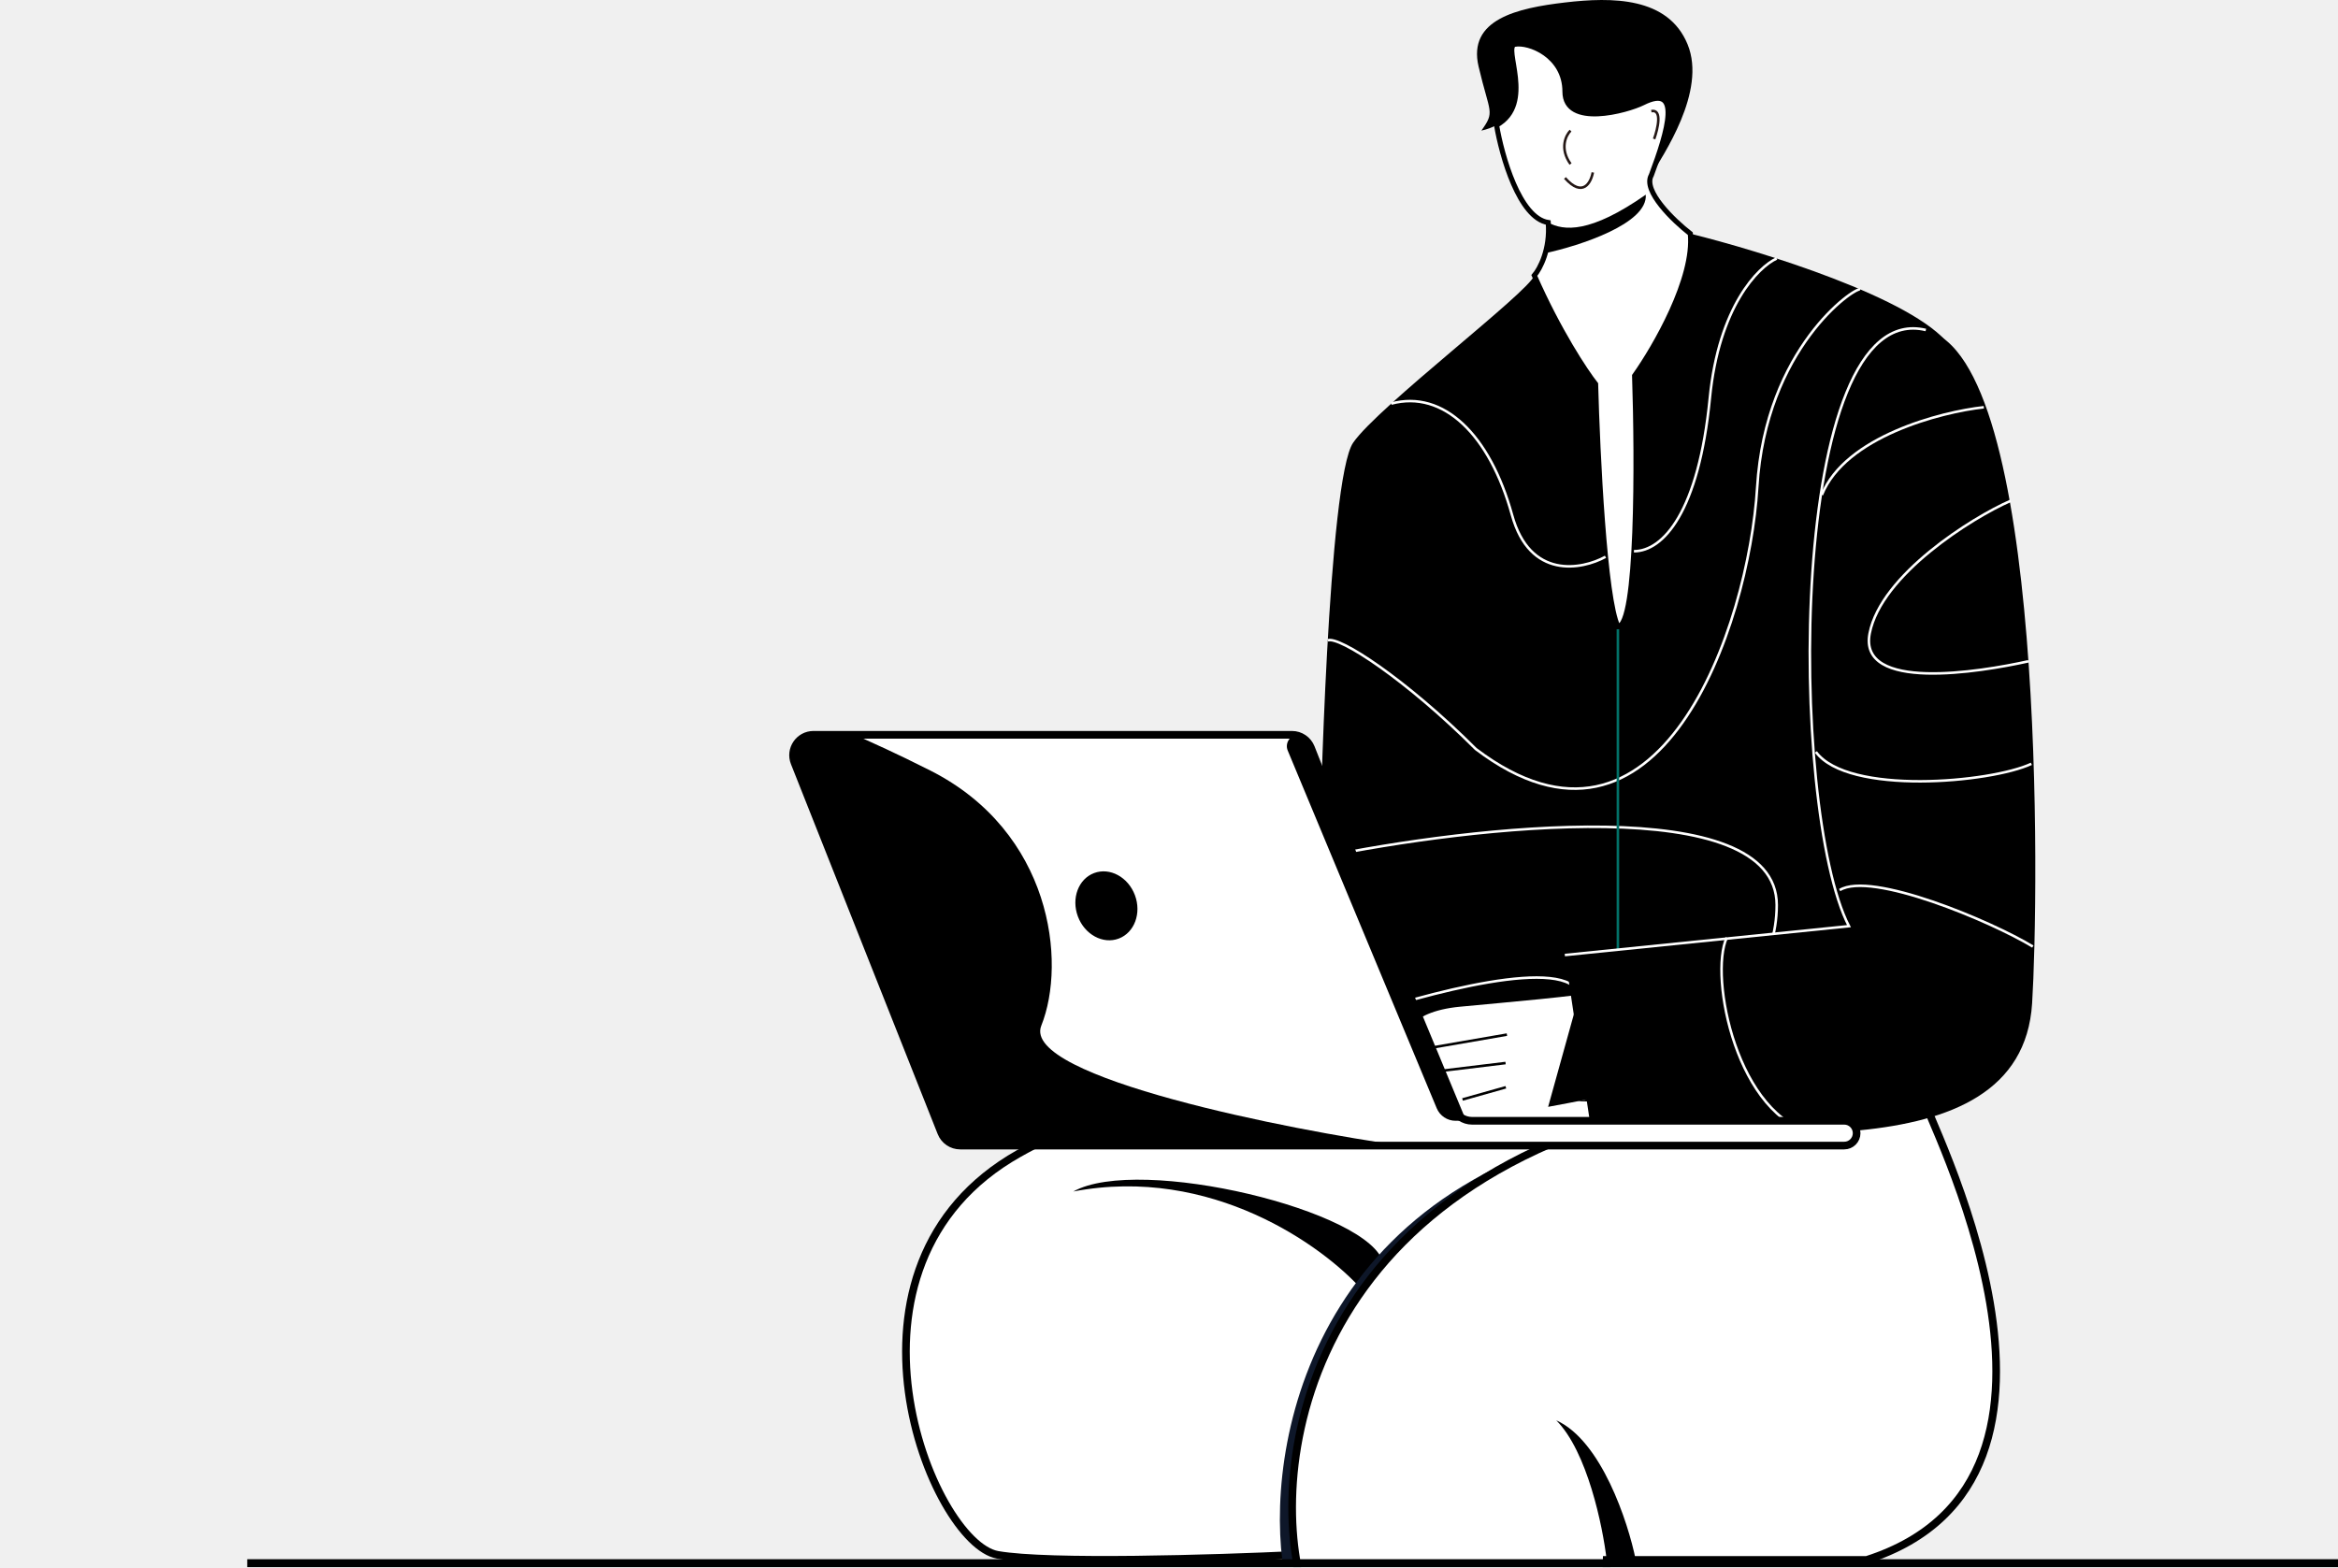
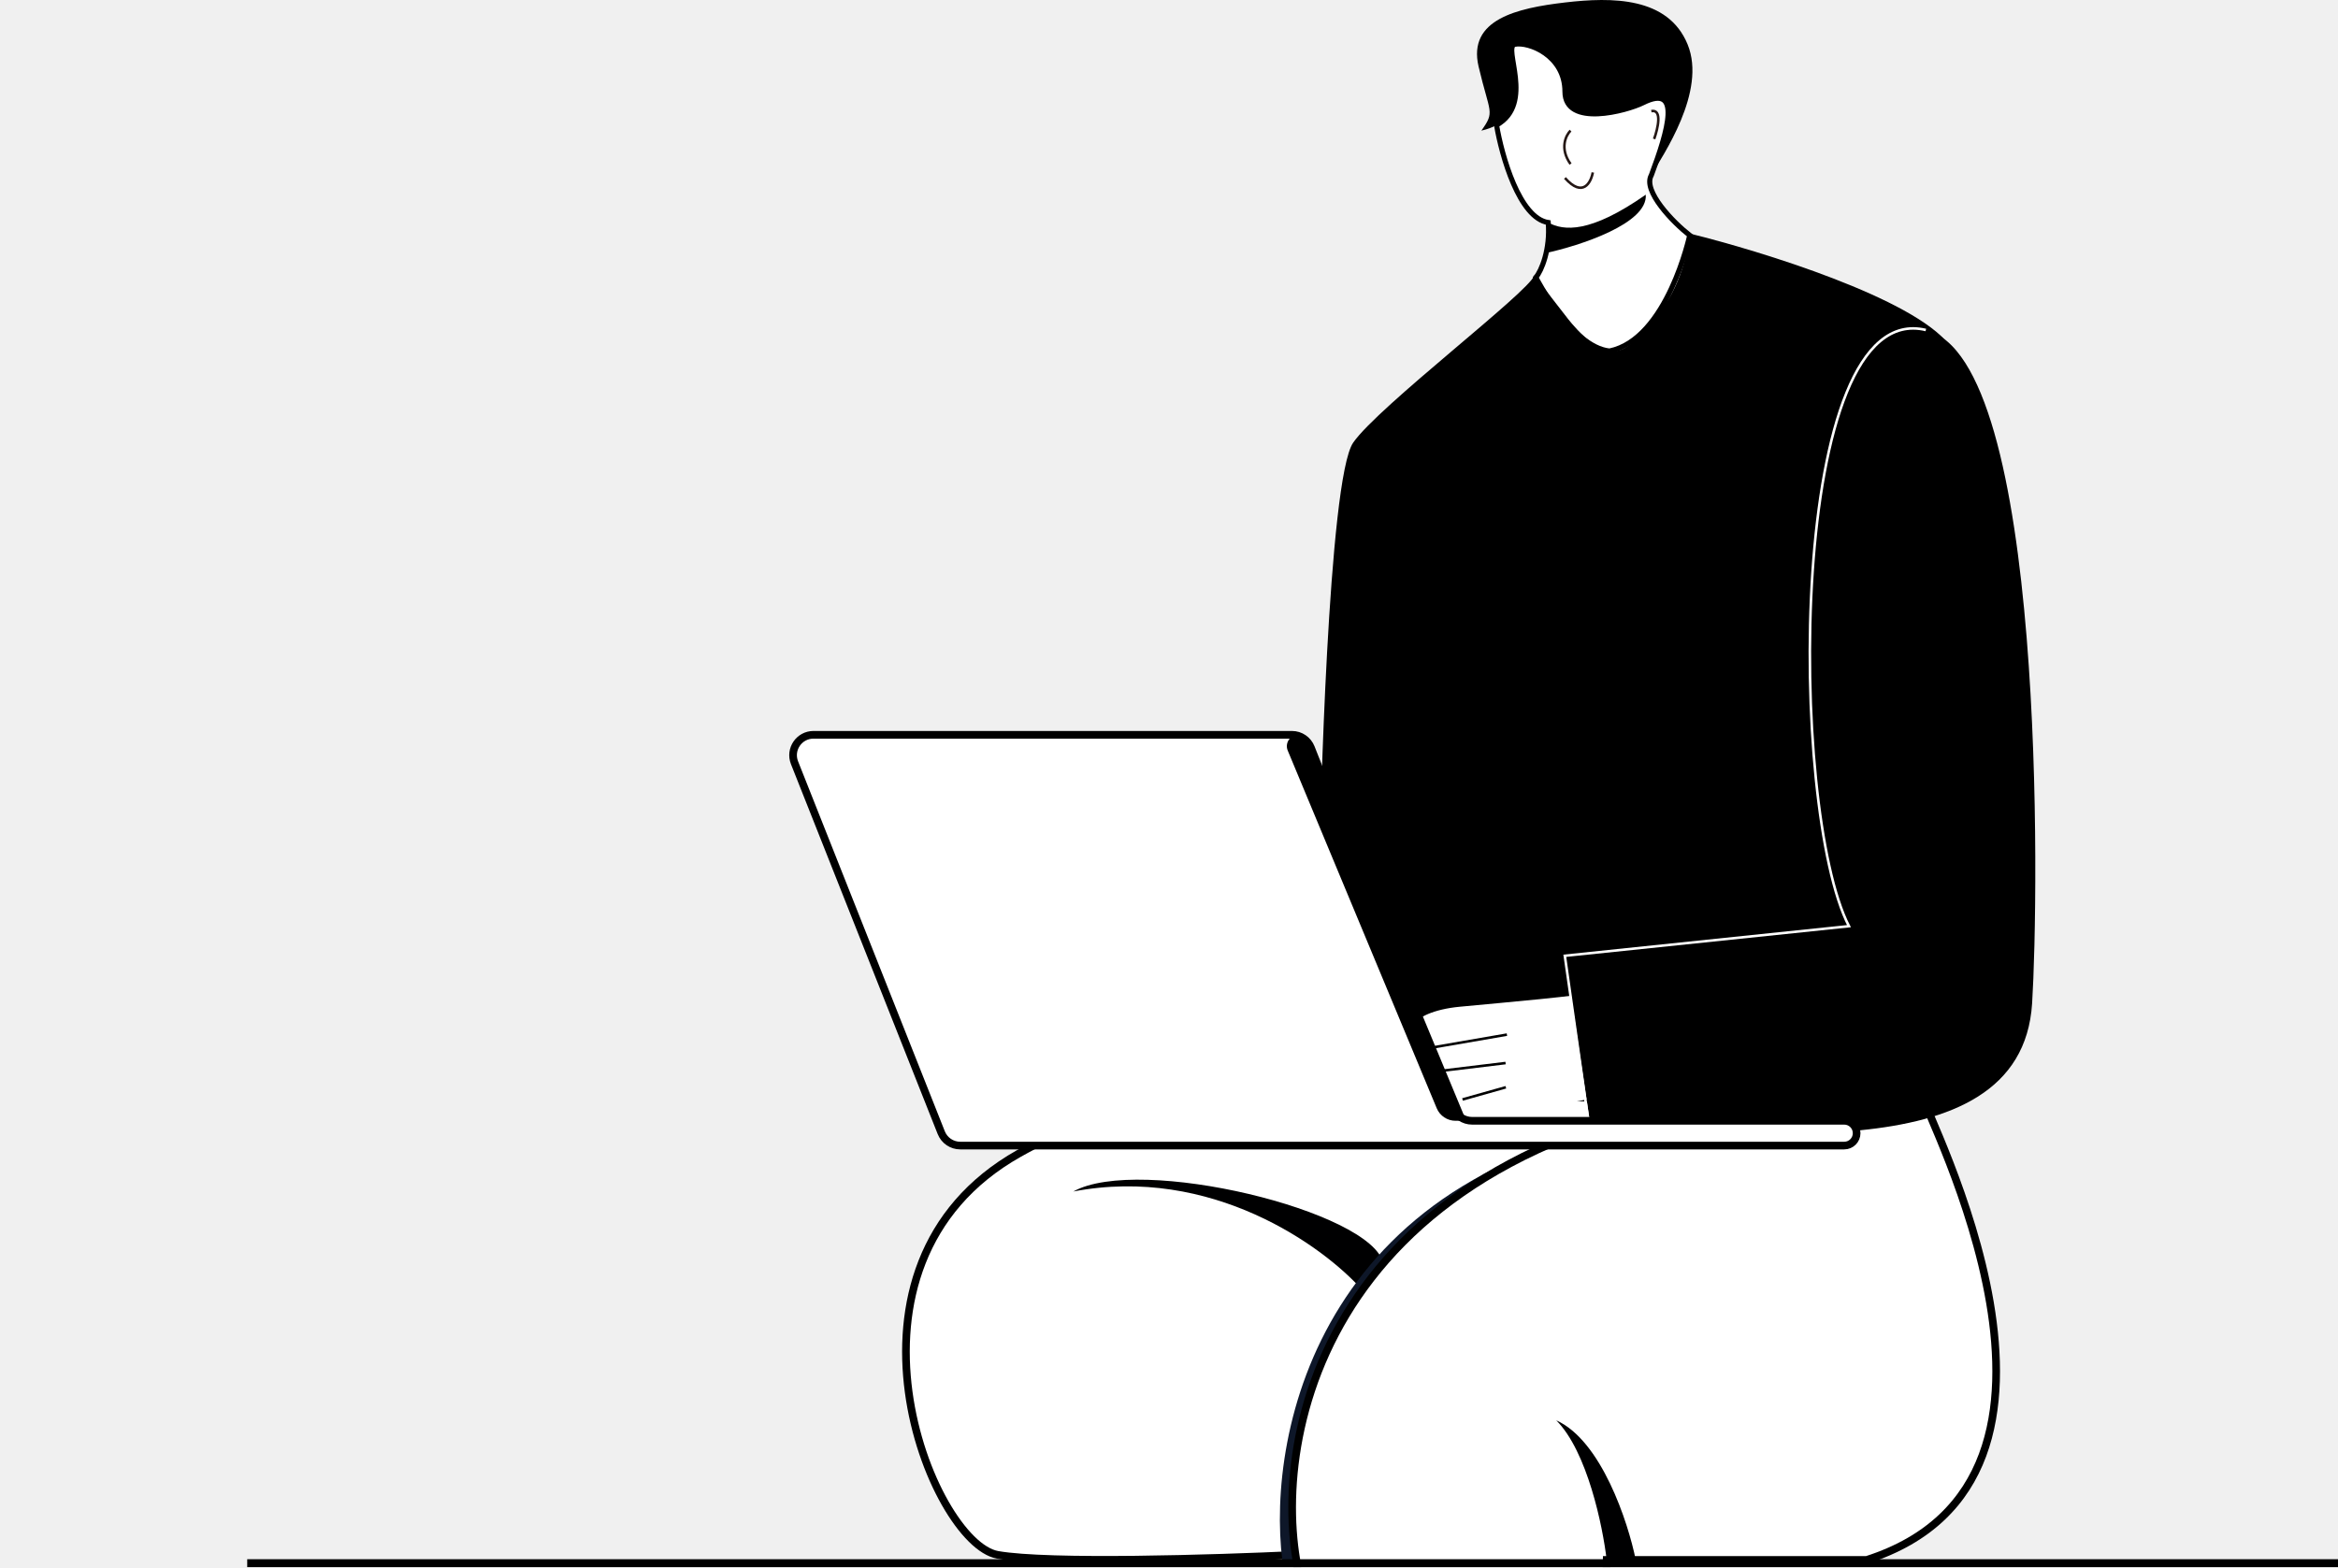
<svg xmlns="http://www.w3.org/2000/svg" width="889" height="596" viewBox="0 0 889 596" fill="none">
  <g clip-path="url(#clip0_181_1015)">
    <g clip-path="url(#clip1_181_1015)">
      <path d="M387.457 438.674C311.494 481.449 354.27 586.913 379.345 591.338C398.658 594.746 462.149 592.792 492.921 591.338L731.134 415.074L591.745 395.899C548.97 395.899 448.228 404.454 387.457 438.674Z" fill="white" />
      <path d="M492.921 591.338C491.822 591.393 494.111 591.281 492.921 591.338ZM492.921 591.338C462.149 592.792 398.658 594.746 379.345 591.338C354.27 586.913 311.494 481.449 387.457 438.674C448.228 404.454 548.97 395.899 591.745 395.899L731.134 415.074L492.921 591.338Z" stroke="black" stroke-width="2.911" />
      <path d="M408.106 453.152C460.616 443.122 503.244 473.965 517.994 490.64C520.458 487.195 523.122 483.789 525.998 480.44C521.464 460.527 433.181 439.14 408.106 453.152Z" fill="#000001" />
      <path d="M487.596 593.52C489.46 593.439 491.239 593.358 492.92 593.278L687.486 449.312C678.915 446.413 656.823 437.494 637.029 425.009C502.733 440.923 481.451 543.981 487.596 593.52Z" fill="#0E1729" />
      <path d="M709.745 593.277C806.357 562.302 731.132 422.176 731.132 417.014L694.994 412.042C510.913 423.405 483.576 537.6 492.918 593.277L523.984 849.191H604.037L610.919 593.277H709.745Z" fill="white" stroke="black" stroke-width="2.911" />
      <path d="M591.745 540.178C603.545 551.978 609.446 580.495 610.921 593.278H621.983C619.033 578.774 608.855 547.848 591.745 540.178Z" fill="#000001" />
      <rect x="94" y="593" width="796" height="3" fill="black" />
-       <path d="M606.714 146.088C602.83 141.143 592.73 125.958 583.407 104.77C585.526 102.297 589.551 94.81 588.704 84.64C577.686 82.945 571.009 59.213 569.048 47.56C583.679 39.444 571.212 17.793 575.991 16.837C581.288 15.777 595.061 21.074 595.061 34.846C595.061 48.619 618.657 42.118 624.725 39.084C639.556 31.668 634.26 49.68 627.903 66.63C624.513 72.563 636.378 83.934 642.735 88.878C644.429 105.829 629.315 131.962 621.546 142.909C622.606 174.692 622.818 238.258 615.19 238.258C610.105 228.088 607.421 172.573 606.714 146.088Z" fill="white" stroke="black" stroke-width="1.941" />
+       <path d="M612 133.5C597.5 132 584 105.5 584 105.5C586.119 103.028 589.552 94.81 588.704 84.64C577.686 82.945 571.009 59.213 569.048 47.56C583.679 39.444 571.212 17.793 575.991 16.837C581.288 15.777 595.061 21.074 595.061 34.846C595.061 48.619 618.657 42.118 624.725 39.084C639.556 31.668 634.26 49.68 627.903 66.63C624.513 72.563 636.144 84.556 642.5 89.5C642.5 89.5 634 129 612 133.5Z" fill="white" stroke="black" stroke-width="1.941" />
      <path d="M597.177 49.672C595.411 51.438 592.939 56.453 597.177 62.386" stroke="#241715" stroke-width="0.97" />
      <path d="M605.652 65.572C604.946 69.456 601.838 75.319 595.058 67.691" stroke="#241715" stroke-width="0.97" />
      <path d="M628.96 52.854C630.372 48.969 632.138 41.412 627.9 42.259" stroke="#241715" stroke-width="0.97" />
      <path d="M587.572 96.292C588.506 93.057 589.075 89.107 588.702 84.638C594.573 87.817 604.592 88.876 625.781 74.043C626.627 85.062 600.661 93.466 587.572 96.292Z" fill="black" />
-       <path d="M641.674 16.836C649.09 34.846 632.139 59.213 627.901 66.629C634.258 49.679 638.495 31.667 624.723 39.083C618.75 42.299 595.059 48.618 595.059 34.845C595.059 21.073 581.286 15.776 575.989 16.836C571.21 17.792 583.677 39.443 569.047 47.559C567.46 48.439 565.556 49.159 563.276 49.678C568.573 42.261 566.454 43.321 562.216 25.311C557.979 7.3 577.049 3.063 595.059 0.944C613.069 -1.175 634.258 -1.175 641.674 16.836Z" fill="black" />
-       <path d="M741.26 131.256C727.699 113.457 669.924 95.588 642.732 88.879C644.427 105.829 629.313 131.962 621.544 142.91C622.604 174.693 622.815 238.259 615.188 238.259C610.102 228.088 607.418 172.574 606.712 146.088C602.827 141.144 592.728 125.959 583.405 104.77C581.286 111.127 524.076 154.563 514.541 168.336C505.006 182.109 501.828 314.538 501.828 326.192C501.828 337.846 497.59 417.303 532.552 417.303C560.521 417.303 674.869 421.188 732.784 422.6C741.26 332.901 754.82 149.054 741.26 131.256Z" fill="black" />
-       <path d="M501.831 326.185C559.747 314.178 675.578 300.971 675.578 344.196C675.578 387.42 621.9 411.849 595.061 418.659M675.578 98.307C668.515 101.518 653.542 116.629 650.152 151.379C645.914 194.815 632.311 209.647 621.291 209.647M610.477 211.766C601.454 216.71 581.712 220.454 574.932 195.875C566.457 165.151 548.774 148.2 529.011 153.497M707.361 110.061C705.242 109.165 671.341 132.309 668.162 185.28C664.984 238.252 631.082 337.839 561.159 284.867C534.672 258.381 509.151 241.784 504.865 243.549M583.408 418.339C592.942 409.163 609.47 387.844 599.299 375.979C589.128 364.113 533.497 380.216 506.953 389.751M746.348 158.795C723.464 172.92 681.299 217.911 695.708 284.867C708.421 323.007 731.653 319.122 741.68 312.413M737.847 364.325C724.153 364.505 698.038 376.254 703.124 421.805" stroke="white" stroke-width="0.97" />
-       <path d="M615.188 417.293V239.308" stroke="#027269" stroke-width="0.97" />
+       <path d="M641.674 16.836C649.09 34.846 632.139 59.213 627.901 66.629C634.258 49.679 638.495 31.667 624.723 39.083C618.75 42.299 595.059 48.618 595.059 34.845C595.059 21.073 581.286 15.776 575.989 16.836C571.21 17.792 583.677 39.443 569.047 47.559C567.46 48.439 565.556 49.159 563.276 49.678C568.573 42.261 566.454 43.321 562.217 25.311C557.979 7.3 577.049 3.063 595.059 0.944C613.069 -1.175 634.258 -1.175 641.674 16.836Z" fill="black" />
+       <path d="M741.26 131.256C727.699 113.457 669.924 95.588 642.732 88.879C642.732 88.879 640.769 105.053 633 116C633 116 621.628 133.5 614 133.5C607 135.5 596 121 596 121L583.405 104.77C581.286 111.127 524.076 154.563 514.541 168.336C505.006 182.109 501.828 314.538 501.828 326.192C501.828 337.845 497.59 417.303 532.552 417.303C560.521 417.303 674.869 421.188 732.784 422.6C741.26 332.901 754.82 149.054 741.26 131.256Z" fill="black" />
      <path d="M615.824 415.56L610.617 376.847C598.777 378.995 574.119 381.076 555.071 382.881C535.13 384.771 530.105 395.241 543.49 398.585C536.489 397.711 528.65 407.364 539.822 411.686C531.627 414.597 547.836 417.845 555.782 417.861C551.234 418.548 543.349 419.815 544.421 424.634C545.493 429.452 592.469 420.592 615.824 415.56Z" fill="white" />
-       <path d="M615.824 415.561L610.617 376.848C607.863 377.348 604.415 377.844 600.505 378.334L588.66 420.952C598.612 419.142 608.409 417.159 615.824 415.561Z" fill="black" />
      <path d="M556.106 418.146L572.58 413.509" stroke="black" stroke-width="0.97" />
      <path d="M543.596 407.801L572.476 404.295" stroke="black" stroke-width="0.97" />
      <path d="M543.491 398.584L572.988 393.482" stroke="black" stroke-width="0.97" />
-       <path d="M772.692 381.565C775.255 340.991 778.054 136.522 732.286 125.5C679.382 112.759 680.076 307.755 703.043 352.24L595.016 363.222L605.152 430.623C657.673 426.955 768.449 448.703 772.692 381.565Z" fill="black" />
-       <path d="M732.285 125.499C679.382 112.759 680.075 307.754 703.043 352.24L595.015 363.222" stroke="white" stroke-width="0.97" />
-       <path d="M754.322 154.883C737.975 156.661 701.645 166.099 692.733 188.221M764.493 190.481C749.761 196.925 715.271 218.617 710.92 240.885C706.57 263.152 752.646 255.634 771.274 251.505M772.404 290.493C756.92 297.722 702.644 302.52 690.473 285.973M772.968 359.993C757.111 350.37 711.46 331.161 699.514 338.522M656.571 356.603C649.79 371.294 660.409 425.315 690.473 431.189" stroke="white" stroke-width="0.97" />
+       <path d="M772.692 381.565C775.255 340.991 778.054 136.522 732.286 125.5C679.382 112.759 680.076 307.755 703.043 352.241L595.016 363.222L605.152 430.623C657.673 426.955 768.449 448.703 772.692 381.565Z" fill="black" />
+       <path d="M732.285 125.499C679.382 112.759 680.075 307.754 703.043 352.24L595 363.5L604 426.5" stroke="white" stroke-width="0.97" />
      <path d="M309.324 279.458H491.26C494.447 279.458 497.311 281.407 498.481 284.372L552.515 421.342C553.685 424.307 556.548 426.256 559.736 426.256H701.251C703.854 426.256 705.964 428.366 705.964 430.969C705.964 433.573 703.854 435.683 701.251 435.683H365.118C361.935 435.683 359.075 433.74 357.902 430.782L302.107 290.082C300.087 284.986 303.842 279.458 309.324 279.458Z" fill="white" stroke="black" stroke-width="2.911" />
      <path d="M497.651 282.129L557.502 426.256H553.46C550.326 426.256 547.499 424.371 546.294 421.477L489.65 285.456C488.462 282.603 490.559 279.458 493.65 279.458C495.401 279.458 496.98 280.512 497.651 282.129Z" fill="black" />
-       <path d="M357.902 430.782L302.107 290.082C300.087 284.986 303.842 279.458 309.324 279.458H323.352C324.507 279.458 325.643 279.716 326.692 280.199C331.658 282.486 339.954 286.082 353.731 293.043C399.822 316.331 405.644 365.818 395.941 390.077C388.074 409.743 492.053 430.071 532.905 435.683H365.118C361.935 435.683 359.075 433.74 357.902 430.782Z" fill="black" />
-       <ellipse cx="11.574" cy="13.31" rx="11.574" ry="13.31" transform="matrix(-0.936312 0.351169 0.351169 0.936312 426.862 327.975)" fill="black" />
    </g>
  </g>
  <defs>
    <clipPath id="clip0_181_1015">
      <rect width="889" height="596" fill="white" />
    </clipPath>
    <clipPath id="clip1_181_1015">
      <rect width="889" height="596" fill="white" />
    </clipPath>
  </defs>
</svg>
